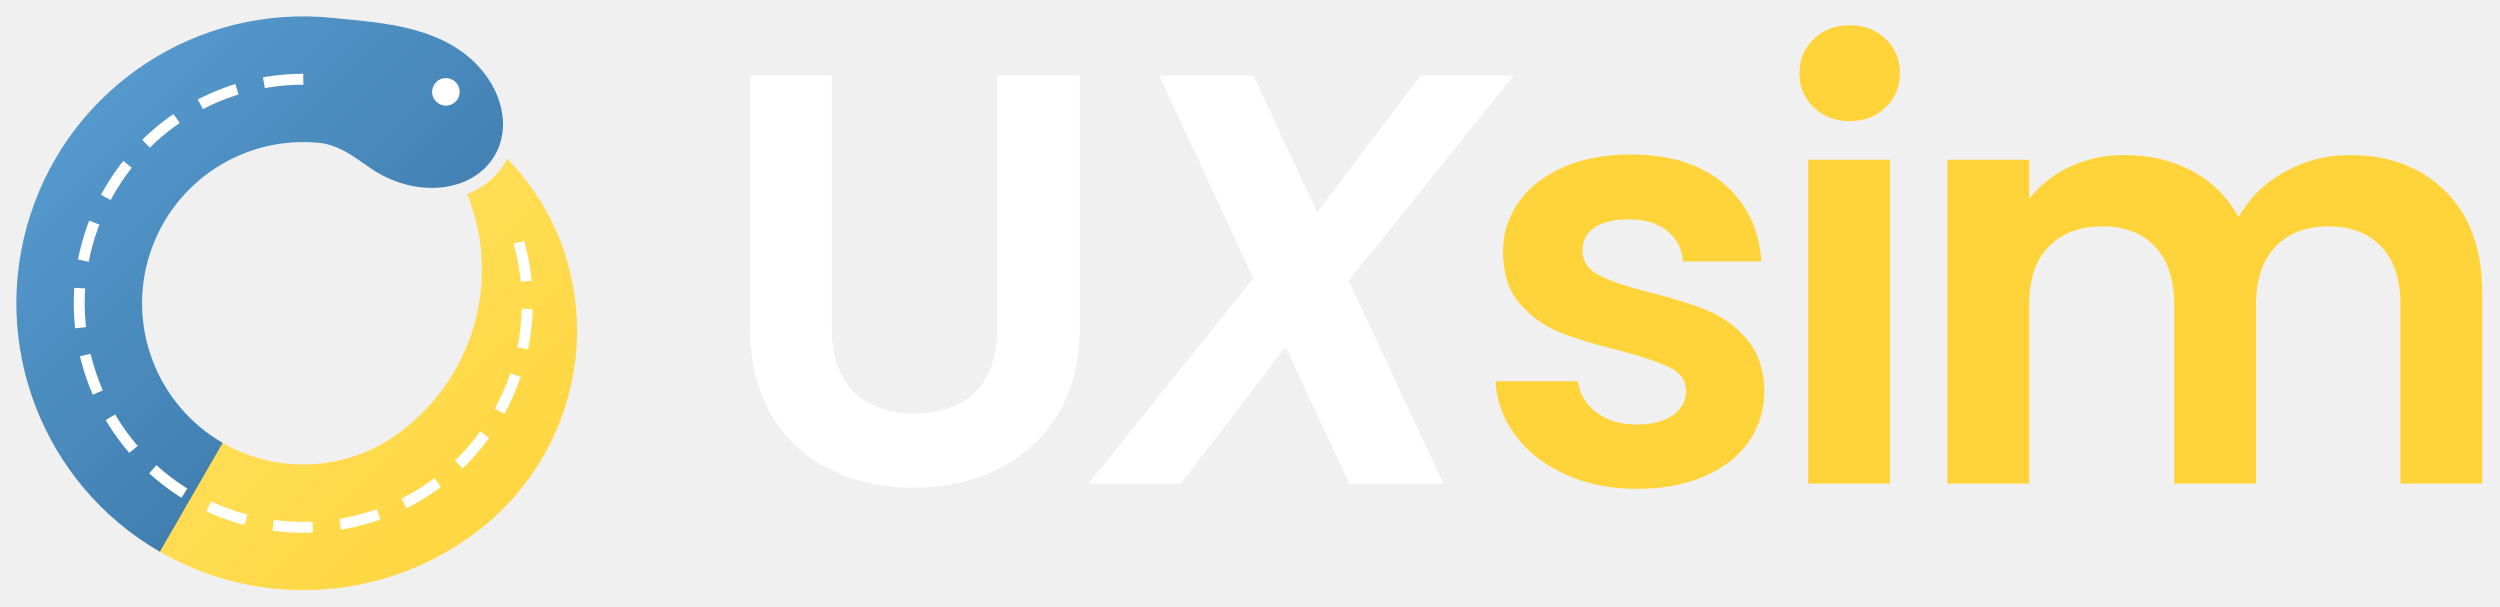
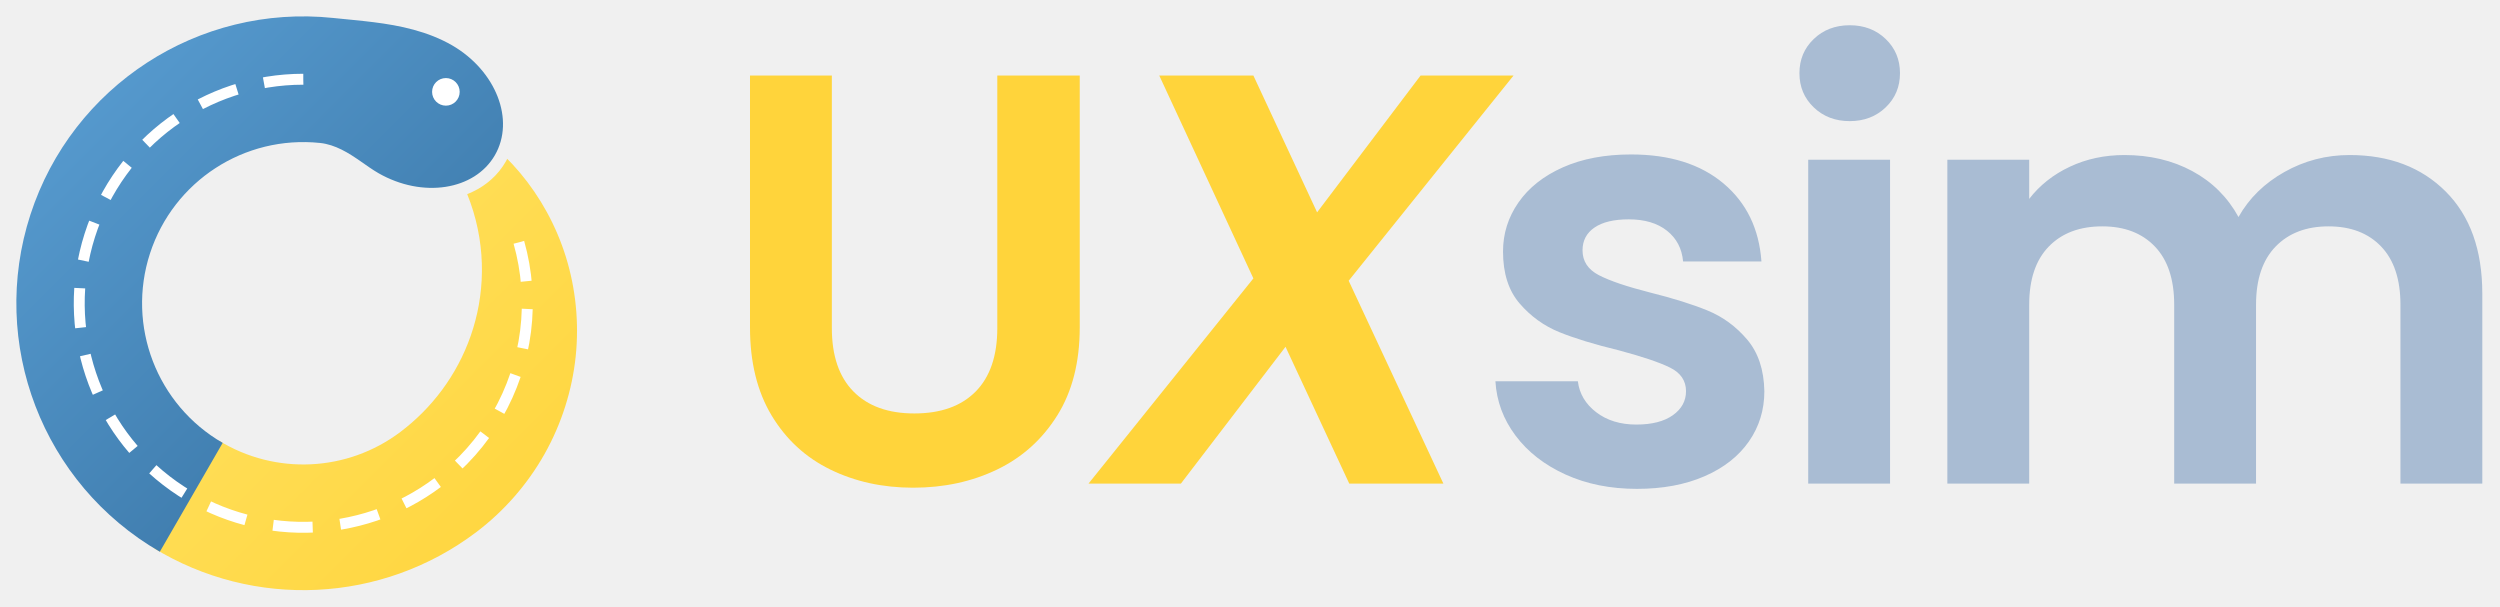
<svg xmlns="http://www.w3.org/2000/svg" width="610" height="148" viewBox="0 0 610 148" role="img">
  <defs>
    <linearGradient id="uxsim-logo-transparent-dark-blue" gradientUnits="userSpaceOnUse" x1="60" y1="60" x2="452" y2="452">
      <stop offset="0" stop-color="#5A9FD4" />
      <stop offset="1" stop-color="#306998" />
    </linearGradient>
    <linearGradient id="uxsim-logo-transparent-dark-yellow" gradientUnits="userSpaceOnUse" x1="60" y1="60" x2="452" y2="452">
      <stop offset="0" stop-color="#FFE873" />
      <stop offset="1" stop-color="#FFD43B" />
    </linearGradient>
    <clipPath id="uxsim-logo-transparent-dark-bite">
      <path clip-rule="evenodd" d="M0 0H512V512H0Z M271.75 75.72 A76.50 63.00 30.00 1 0 404.25 152.22 A76.50 63.00 30.00 1 0 271.75 75.72Z" />
    </clipPath>
  </defs>
  <g transform="translate(-11.333 -11.333) scale(0.333333)">
    <path fill="url(#uxsim-logo-transparent-dark-yellow)" clip-path="url(#uxsim-logo-transparent-dark-bite)" d="M146.28 435.05 A210.00 210.00 0 0 0 382.38 423.71 C402.87 408.27 420.10 388.54 432.60 366.35 C445.10 344.16 452.85 319.55 455.42 294.76 C457.98 269.98 455.38 245.06 448.24 222.10 C441.11 199.14 429.47 178.17 414.75 160.61 C400.04 143.06 382.28 128.93 363.20 118.79 A10.12 10.12 0 0 0 350.74 134.74 C363.24 149.28 372.48 165.66 378.40 182.46 C384.32 199.25 386.95 216.44 386.77 232.94 C386.60 249.45 383.64 265.27 378.56 279.82 C373.48 294.37 366.30 307.67 357.56 319.46 C348.82 331.25 338.53 341.56 327.01 350.24 A118.00 118.00 0 0 1 194.35 356.61 Z" />
    <path fill="url(#uxsim-logo-transparent-dark-blue)" d="M151.00 437.87 A210.00 210.00 0 0 1 277.95 47.15 C287.67 48.17 297.44 48.99 307.31 50.23 C317.17 51.46 327.13 53.13 336.89 55.80 C346.65 58.46 356.21 62.13 365.00 67.21 A67.50 54.00 30.00 0 1 311.00 160.74 C306.57 158.18 302.38 155.14 297.98 152.09 C293.59 149.03 288.99 145.97 284.05 143.52 C279.10 141.06 273.80 139.22 268.33 138.65 A118.00 118.00 0 0 0 197.00 358.19 Z" />
    <path fill="none" stroke="#fff" stroke-width="8" stroke-dasharray="29.01 20.30" d="M413.82 211.41 C419.77 232.46 421.45 254.71 418.72 276.41 C416.00 298.12 408.88 319.26 397.92 338.19 C386.96 357.11 372.17 373.81 354.70 386.98 A164.00 164.00 0 1 1 256.00 92.00" />
    <circle cx="360.39" cy="101.24" r="10.1" fill="#fff" />
  </g>
  <g transform="translate(173.442 118) scale(0.142653)">
-     <path fill="#fff" d="M207 -698V-266Q207 -195 244 -157.5Q281 -120 348 -120Q416 -120 453 -157.5Q490 -195 490 -266V-698H631V-267Q631 -178 592.5 -116.5Q554 -55 489.5 -24Q425 7 346 7Q268 7 204.5 -24Q141 -55 104 -116.5Q67 -178 67 -267V-698ZM1091 -347 1253 0H1092L983 -234L804 0H646L928 -351L767 -698H928L1037 -464L1214 -698H1373Z" />
-     <path fill="#FFD43B" d="M1342 -175H1483Q1487 -143 1514.5 -122Q1542 -101 1583 -101Q1623 -101 1645.5 -117Q1668 -133 1668 -158Q1668 -185 1640.5 -198.5Q1613 -212 1553 -228Q1491 -243 1451.5 -259Q1412 -275 1383.5 -308Q1355 -341 1355 -397Q1355 -443 1381.5 -481Q1408 -519 1457.5 -541Q1507 -563 1574 -563Q1673 -563 1732 -513.5Q1791 -464 1797 -380H1663Q1660 -413 1635.5 -432.5Q1611 -452 1570 -452Q1532 -452 1511.5 -438Q1491 -424 1491 -399Q1491 -371 1519 -356.5Q1547 -342 1606 -327Q1666 -312 1705 -296Q1744 -280 1772.5 -246.5Q1801 -213 1802 -158Q1802 -110 1775.5 -72Q1749 -34 1699.5 -12.5Q1650 9 1584 9Q1516 9 1462 -15.5Q1408 -40 1376.5 -82Q1345 -124 1342 -175ZM1862 -702Q1862 -737 1886.5 -760.5Q1911 -784 1948 -784Q1985 -784 2009.5 -760.5Q2034 -737 2034 -702Q2034 -667 2009.5 -643.5Q1985 -620 1948 -620Q1911 -620 1886.5 -643.5Q1862 -667 1862 -702ZM2017 -554V0H1877V-554ZM3030 -325V0H2890V-306Q2890 -371 2857 -405.5Q2824 -440 2767 -440Q2710 -440 2676.5 -405.5Q2643 -371 2643 -306V0H2503V-306Q2503 -371 2470 -405.5Q2437 -440 2380 -440Q2322 -440 2288.5 -405.5Q2255 -371 2255 -306V0H2115V-554H2255V-487Q2282 -522 2324.5 -542Q2367 -562 2418 -562Q2483 -562 2534 -534.5Q2585 -507 2613 -456Q2640 -504 2691.5 -533Q2743 -562 2803 -562Q2905 -562 2967.5 -499.5Q3030 -437 3030 -325Z" />
+     <path fill="#FFD43B" d="M207 -698V-266Q207 -195 244 -157.5Q281 -120 348 -120Q416 -120 453 -157.5Q490 -195 490 -266V-698H631V-267Q631 -178 592.5 -116.5Q554 -55 489.5 -24Q425 7 346 7Q268 7 204.5 -24Q141 -55 104 -116.5Q67 -178 67 -267V-698ZM1091 -347 1253 0H1092L983 -234L804 0H646L928 -351L767 -698H928L1037 -464L1214 -698H1373Z" />
+     <path fill="#A9BCD3" d="M1342 -175H1483Q1487 -143 1514.5 -122Q1542 -101 1583 -101Q1623 -101 1645.5 -117Q1668 -133 1668 -158Q1668 -185 1640.5 -198.5Q1613 -212 1553 -228Q1491 -243 1451.5 -259Q1412 -275 1383.5 -308Q1355 -341 1355 -397Q1355 -443 1381.5 -481Q1408 -519 1457.5 -541Q1507 -563 1574 -563Q1673 -563 1732 -513.5Q1791 -464 1797 -380H1663Q1660 -413 1635.5 -432.5Q1611 -452 1570 -452Q1532 -452 1511.5 -438Q1491 -424 1491 -399Q1491 -371 1519 -356.5Q1547 -342 1606 -327Q1666 -312 1705 -296Q1744 -280 1772.5 -246.5Q1801 -213 1802 -158Q1802 -110 1775.5 -72Q1749 -34 1699.5 -12.5Q1650 9 1584 9Q1516 9 1462 -15.5Q1408 -40 1376.5 -82Q1345 -124 1342 -175ZM1862 -702Q1862 -737 1886.5 -760.5Q1911 -784 1948 -784Q1985 -784 2009.5 -760.5Q2034 -737 2034 -702Q2034 -667 2009.5 -643.5Q1985 -620 1948 -620Q1911 -620 1886.5 -643.5Q1862 -667 1862 -702ZM2017 -554V0H1877V-554ZM3030 -325V0H2890V-306Q2890 -371 2857 -405.5Q2824 -440 2767 -440Q2710 -440 2676.5 -405.5Q2643 -371 2643 -306V0H2503V-306Q2503 -371 2470 -405.5Q2437 -440 2380 -440Q2322 -440 2288.5 -405.5Q2255 -371 2255 -306V0H2115V-554H2255V-487Q2282 -522 2324.5 -542Q2367 -562 2418 -562Q2483 -562 2534 -534.5Q2585 -507 2613 -456Q2640 -504 2691.5 -533Q2743 -562 2803 -562Q2905 -562 2967.5 -499.5Q3030 -437 3030 -325Z" />
  </g>
</svg>
